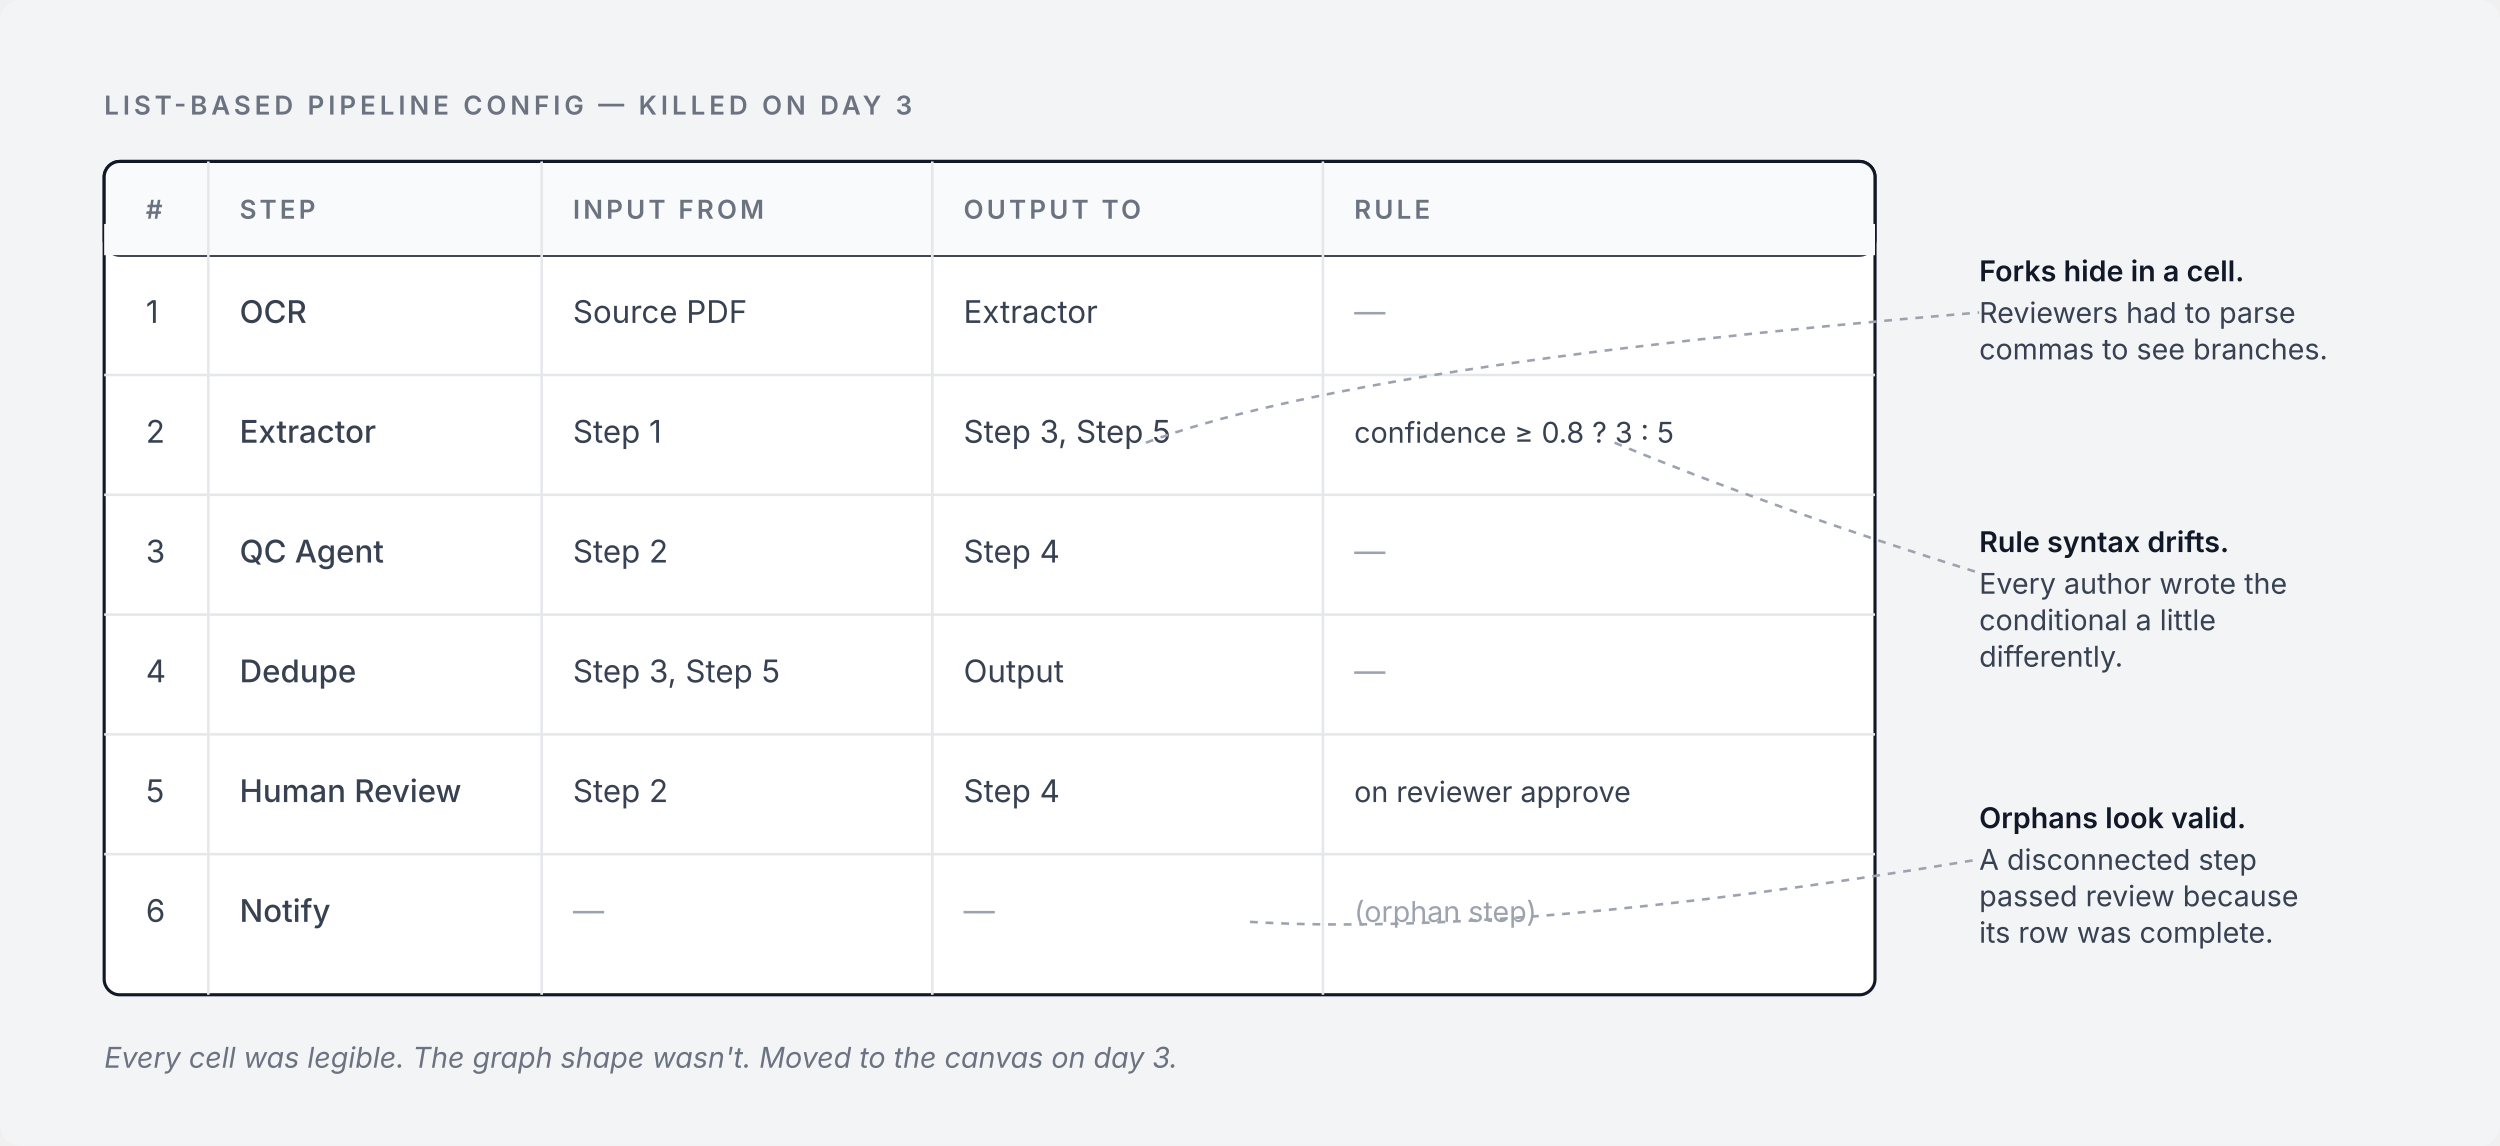
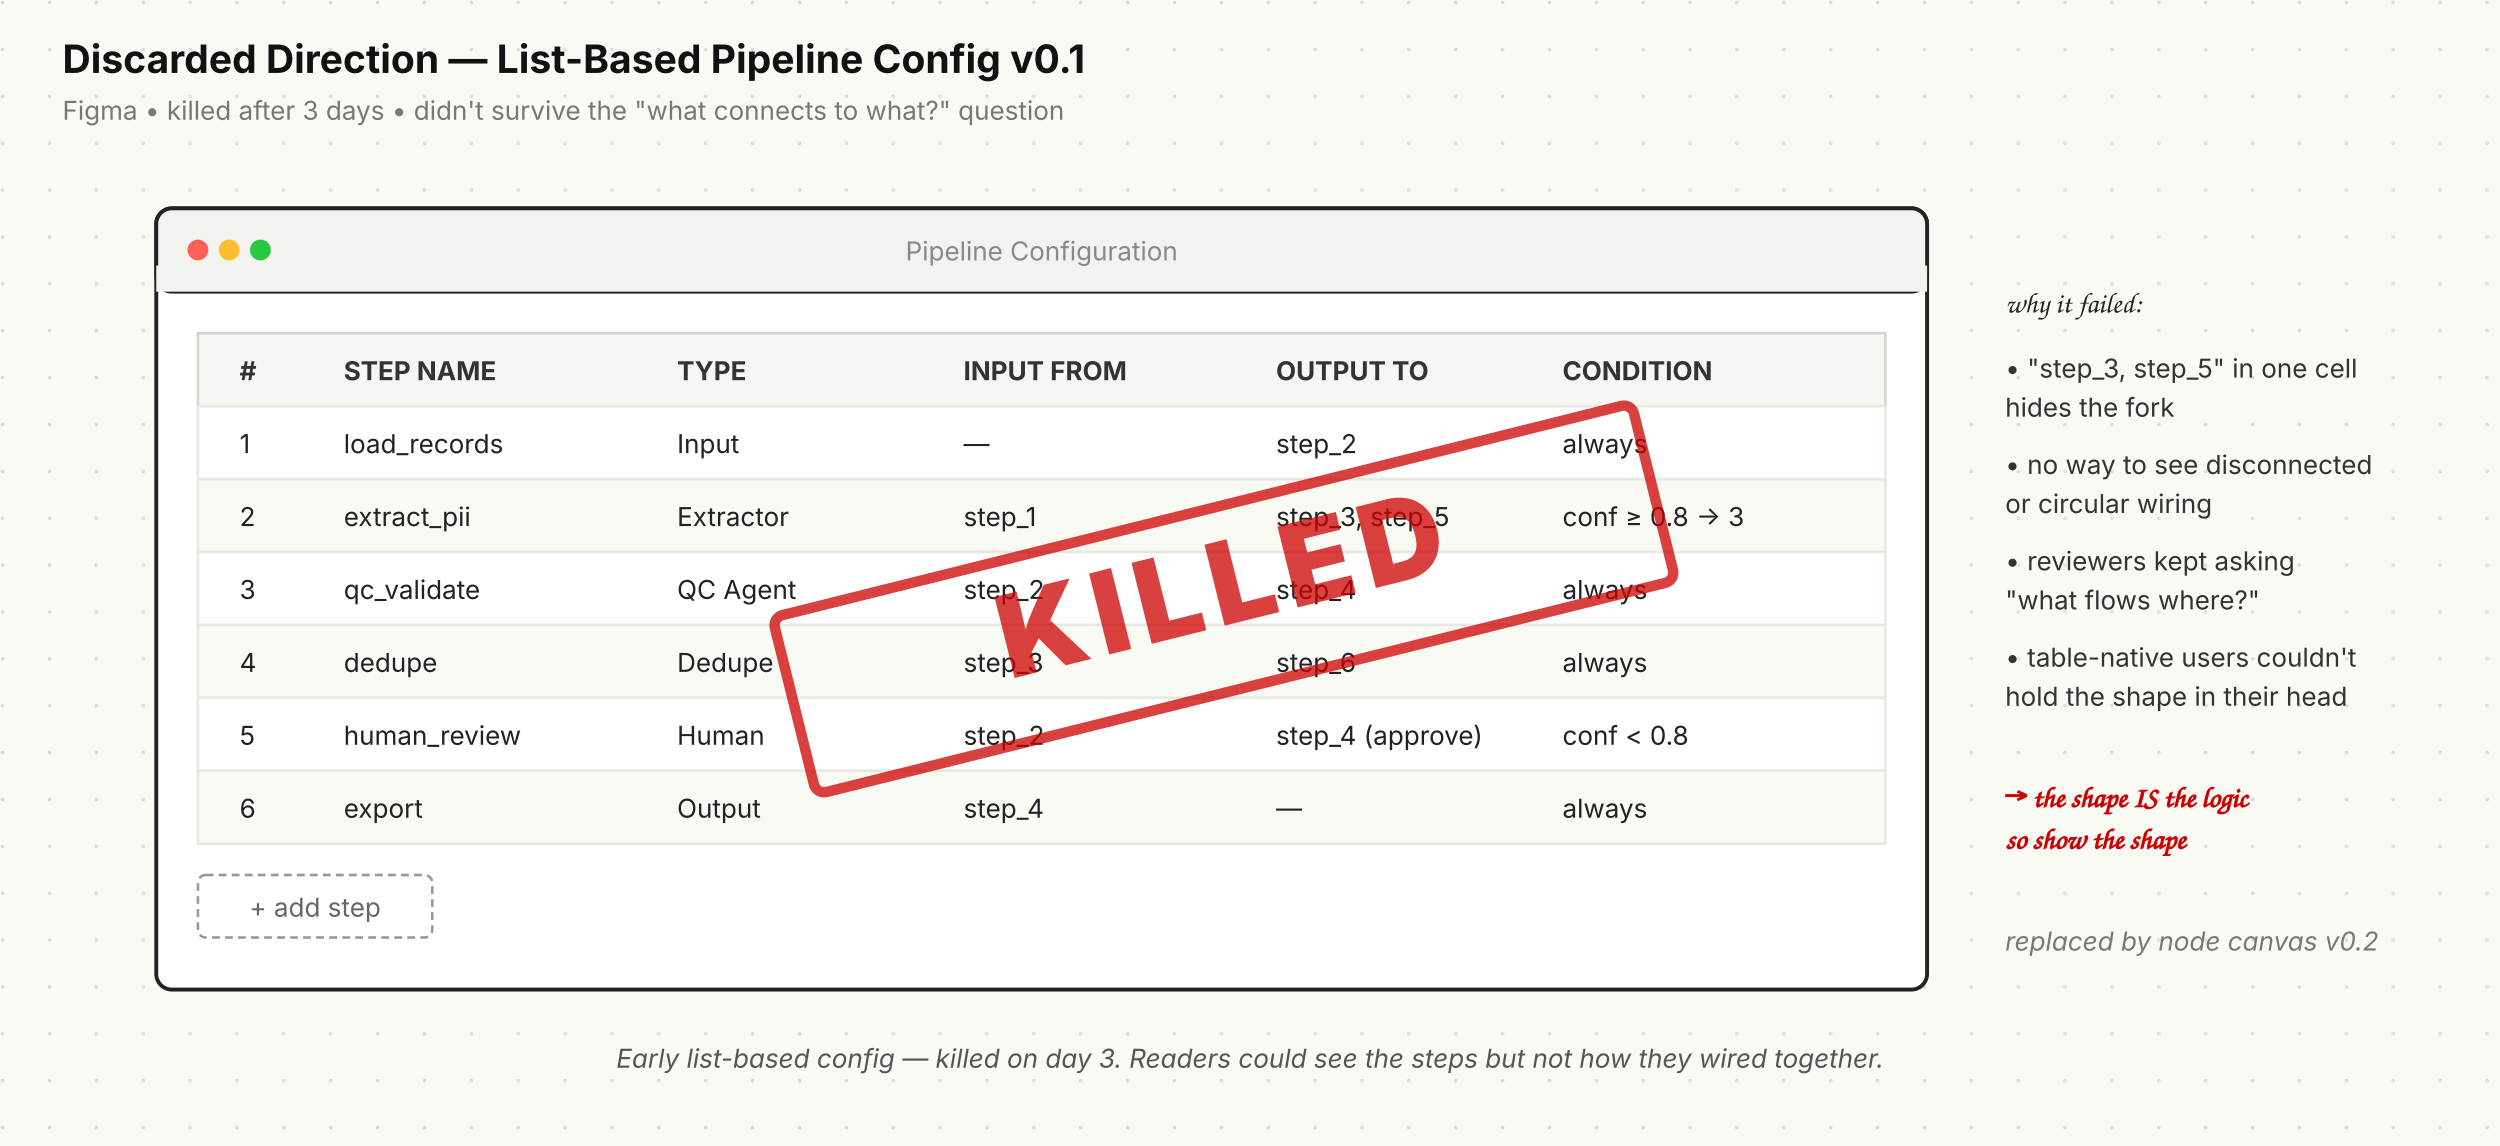
- <svg xmlns="http://www.w3.org/2000/svg" viewBox="0 0 960 440" width="960" height="440" font-family="Inter, -apple-system, system-ui, sans-serif">
-   <rect width="960" height="440" fill="#f3f4f6" rx="8" />
-   <text x="40" y="44" font-size="10" letter-spacing="1.5" fill="#6b7280" font-weight="600">LIST-BASED PIPELINE CONFIG — KILLED ON DAY 3</text>
-   <rect x="40" y="62" width="680" height="320" rx="6" fill="#ffffff" stroke="#111827" stroke-width="1.2" />
-   <rect x="40" y="62" width="680" height="36" rx="6" fill="#f9fafb" stroke="#111827" stroke-width="1.2" />
-   <rect x="40" y="86" width="680" height="12" fill="#f9fafb" />
-   <g font-size="10" letter-spacing="1.2" fill="#6b7280" font-weight="600">
-     <text x="56" y="84">#</text>
-     <text x="92" y="84">STEP</text>
-     <text x="220" y="84">INPUT FROM</text>
-     <text x="370" y="84">OUTPUT TO</text>
-     <text x="520" y="84">RULE</text>
+ <svg xmlns="http://www.w3.org/2000/svg" viewBox="0 0 960 440" width="960" height="440" font-family="system-ui, -apple-system, sans-serif">
+   <defs>
+     <pattern id="dd-dots" x="0" y="0" width="18" height="18" patternUnits="userSpaceOnUse">
+       <circle cx="1" cy="1" r="0.7" fill="#d8d8d2" />
+     </pattern>
+     <style>
+       .hand { font-family: 'Kalam', 'Bradley Hand', 'Chalkboard SE', cursive; }
+     </style>
+   </defs>
+   <rect width="960" height="440" fill="#fafaf5" />
+   <rect width="960" height="440" fill="url(#dd-dots)" />
+   <text x="24" y="28" font-size="15" font-weight="700" fill="#111">Discarded Direction — List-Based Pipeline Config v0.1</text>
+   <text x="24" y="46" font-size="10" fill="#777">Figma • killed after 3 days • didn't survive the "what connects to what?" question</text>
+   <g>
+     <rect x="60" y="80" width="680" height="300" fill="#ffffff" stroke="#222" stroke-width="1.5" rx="6" />
+     <rect x="60" y="80" width="680" height="32" fill="#f2f2ee" stroke="#222" stroke-width="1.5" rx="6" />
+     <rect x="60" y="102" width="680" height="10" fill="#f2f2ee" />
+     <circle cx="76" cy="96" r="4" fill="#ff6159" />
+     <circle cx="88" cy="96" r="4" fill="#ffbd2e" />
+     <circle cx="100" cy="96" r="4" fill="#28c940" />
+     <text x="400" y="100" font-size="10" fill="#888" text-anchor="middle">Pipeline Configuration</text>
+     <rect x="76" y="128" width="648" height="28" fill="#f6f6f2" stroke="#d5d5cf" />
+     <g font-size="10" font-weight="700" fill="#333">
+       <text x="92" y="146">#</text>
+       <text x="132" y="146">STEP NAME</text>
+       <text x="260" y="146">TYPE</text>
+       <text x="370" y="146">INPUT FROM</text>
+       <text x="490" y="146">OUTPUT TO</text>
+       <text x="600" y="146">CONDITION</text>
+     </g>
+     <g font-size="10" fill="#222">
+       <rect x="76" y="156" width="648" height="28" fill="#ffffff" stroke="#e8e8e2" />
+       <text x="92" y="174">1</text>
+       <text x="132" y="174">load_records</text>
+       <text x="260" y="174">Input</text>
+       <text x="370" y="174">—</text>
+       <text x="490" y="174">step_2</text>
+       <text x="600" y="174">always</text>
+       <rect x="76" y="184" width="648" height="28" fill="#fafaf5" stroke="#e8e8e2" />
+       <text x="92" y="202">2</text>
+       <text x="132" y="202">extract_pii</text>
+       <text x="260" y="202">Extractor</text>
+       <text x="370" y="202">step_1</text>
+       <text x="490" y="202">step_3, step_5</text>
+       <text x="600" y="202">conf ≥ 0.8 → 3</text>
+       <rect x="76" y="212" width="648" height="28" fill="#ffffff" stroke="#e8e8e2" />
+       <text x="92" y="230">3</text>
+       <text x="132" y="230">qc_validate</text>
+       <text x="260" y="230">QC Agent</text>
+       <text x="370" y="230">step_2</text>
+       <text x="490" y="230">step_4</text>
+       <text x="600" y="230">always</text>
+       <rect x="76" y="240" width="648" height="28" fill="#fafaf5" stroke="#e8e8e2" />
+       <text x="92" y="258">4</text>
+       <text x="132" y="258">dedupe</text>
+       <text x="260" y="258">Dedupe</text>
+       <text x="370" y="258">step_3</text>
+       <text x="490" y="258">step_6</text>
+       <text x="600" y="258">always</text>
+       <rect x="76" y="268" width="648" height="28" fill="#ffffff" stroke="#e8e8e2" />
+       <text x="92" y="286">5</text>
+       <text x="132" y="286">human_review</text>
+       <text x="260" y="286">Human</text>
+       <text x="370" y="286">step_2</text>
+       <text x="490" y="286">step_4 (approve)</text>
+       <text x="600" y="286">conf &lt; 0.8</text>
+       <rect x="76" y="296" width="648" height="28" fill="#fafaf5" stroke="#e8e8e2" />
+       <text x="92" y="314">6</text>
+       <text x="132" y="314">export</text>
+       <text x="260" y="314">Output</text>
+       <text x="370" y="314">step_4</text>
+       <text x="490" y="314">—</text>
+       <text x="600" y="314">always</text>
+     </g>
+     <rect x="76" y="336" width="90" height="24" fill="#ffffff" stroke="#999" stroke-dasharray="3,2" rx="3" />
+     <text x="121" y="352" font-size="10" fill="#666" text-anchor="middle">+ add step</text>
  </g>
-   <g stroke="#e5e7eb" stroke-width="1">
-     <line x1="80" y1="62" x2="80" y2="382" />
-     <line x1="208" y1="62" x2="208" y2="382" />
-     <line x1="358" y1="62" x2="358" y2="382" />
-     <line x1="508" y1="62" x2="508" y2="382" />
+   <g transform="rotate(-14 470 230)" opacity="0.75">
+     <rect x="300" y="195" width="340" height="70" fill="none" stroke="#c00" stroke-width="4" rx="4" />
+     <text x="470" y="240" font-size="44" font-weight="900" fill="#c00" text-anchor="middle" letter-spacing="4">KILLED</text>
  </g>
-   <g font-size="12" fill="#374151">
-     <line x1="40" y1="144" x2="720" y2="144" stroke="#e5e7eb" stroke-width="1" />
-     <text x="56" y="124">1</text>
-     <text x="92" y="124" font-weight="500">OCR</text>
-     <text x="220" y="124">Source PDF</text>
-     <text x="370" y="124">Extractor</text>
-     <text x="520" y="124" fill="#9ca3af">—</text>
-     <line x1="40" y1="190" x2="720" y2="190" stroke="#e5e7eb" stroke-width="1" />
-     <text x="56" y="170">2</text>
-     <text x="92" y="170" font-weight="500">Extractor</text>
-     <text x="220" y="170">Step 1</text>
-     <text x="370" y="170">Step 3, Step 5</text>
-     <text x="520" y="170" font-size="11">confidence ≥ 0.8 ? 3 : 5</text>
-     <line x1="40" y1="236" x2="720" y2="236" stroke="#e5e7eb" stroke-width="1" />
-     <text x="56" y="216">3</text>
-     <text x="92" y="216" font-weight="500">QC Agent</text>
-     <text x="220" y="216">Step 2</text>
-     <text x="370" y="216">Step 4</text>
-     <text x="520" y="216" fill="#9ca3af">—</text>
-     <line x1="40" y1="282" x2="720" y2="282" stroke="#e5e7eb" stroke-width="1" />
-     <text x="56" y="262">4</text>
-     <text x="92" y="262" font-weight="500">Dedupe</text>
-     <text x="220" y="262">Step 3, Step 5</text>
-     <text x="370" y="262">Output</text>
-     <text x="520" y="262" fill="#9ca3af">—</text>
-     <line x1="40" y1="328" x2="720" y2="328" stroke="#e5e7eb" stroke-width="1" />
-     <text x="56" y="308">5</text>
-     <text x="92" y="308" font-weight="500">Human Review</text>
-     <text x="220" y="308">Step 2</text>
-     <text x="370" y="308">Step 4</text>
-     <text x="520" y="308" font-size="11">on reviewer approve</text>
-     <text x="56" y="354">6</text>
-     <text x="92" y="354" font-weight="500">Notify</text>
-     <text x="220" y="354" fill="#9ca3af">—</text>
-     <text x="370" y="354" fill="#9ca3af">—</text>
-     <text x="520" y="354" font-size="11" fill="#9ca3af">(orphan step)</text>
+   <g class="hand" font-size="11" fill="#222">
+     <text x="770" y="120">why it failed:</text>
  </g>
-   <g stroke="#9ca3af" stroke-width="1" stroke-dasharray="3 3" fill="none">
-     <path d="M 440 170 Q 520 140 760 120" />
-     <path d="M 620 170 Q 680 195 760 220" />
-     <path d="M 480 354 Q 580 360 760 330" />
+   <g font-size="10" fill="#333">
+     <text x="770" y="145">• "step_3, step_5" in one cell</text>
+     <text x="770" y="160">  hides the fork</text>
+     <text x="770" y="182">• no way to see disconnected</text>
+     <text x="770" y="197">  or circular wiring</text>
+     <text x="770" y="219">• reviewers kept asking</text>
+     <text x="770" y="234">  "what flows where?"</text>
+     <text x="770" y="256">• table-native users couldn't</text>
+     <text x="770" y="271">  hold the shape in their head</text>
  </g>
-   <g font-size="11" fill="#374151">
-     <text x="760" y="108" font-weight="600" fill="#111827">Forks hide in a cell.</text>
-     <text x="760" y="124">Reviewers had to parse</text>
-     <text x="760" y="138">commas to see branches.</text>
-     <text x="760" y="212" font-weight="600" fill="#111827">Rule syntax drifts.</text>
-     <text x="760" y="228">Every author wrote the</text>
-     <text x="760" y="242">conditional a little</text>
-     <text x="760" y="256">differently.</text>
-     <text x="760" y="318" font-weight="600" fill="#111827">Orphans look valid.</text>
-     <text x="760" y="334">A disconnected step</text>
-     <text x="760" y="348">passed review because</text>
-     <text x="760" y="362">its row was complete.</text>
+   <g class="hand" font-size="11" fill="#c00" font-weight="700">
+     <text x="770" y="310">→ the shape IS the logic</text>
+     <text x="770" y="326">  so show the shape</text>
  </g>
-   <text x="40" y="410" font-size="11" fill="#6b7280" font-style="italic">Every cell was legible. The graph shape wasn't. Moved to the canvas on day 3.</text>
+   <text x="770" y="365" font-size="10" fill="#777" font-style="italic">replaced by node canvas v0.2</text>
+   <text x="480" y="410" font-size="10" fill="#555" text-anchor="middle" font-style="italic">
+     Early list-based config — killed on day 3. Readers could see the steps but not how they wired together.
+   </text>
</svg>
